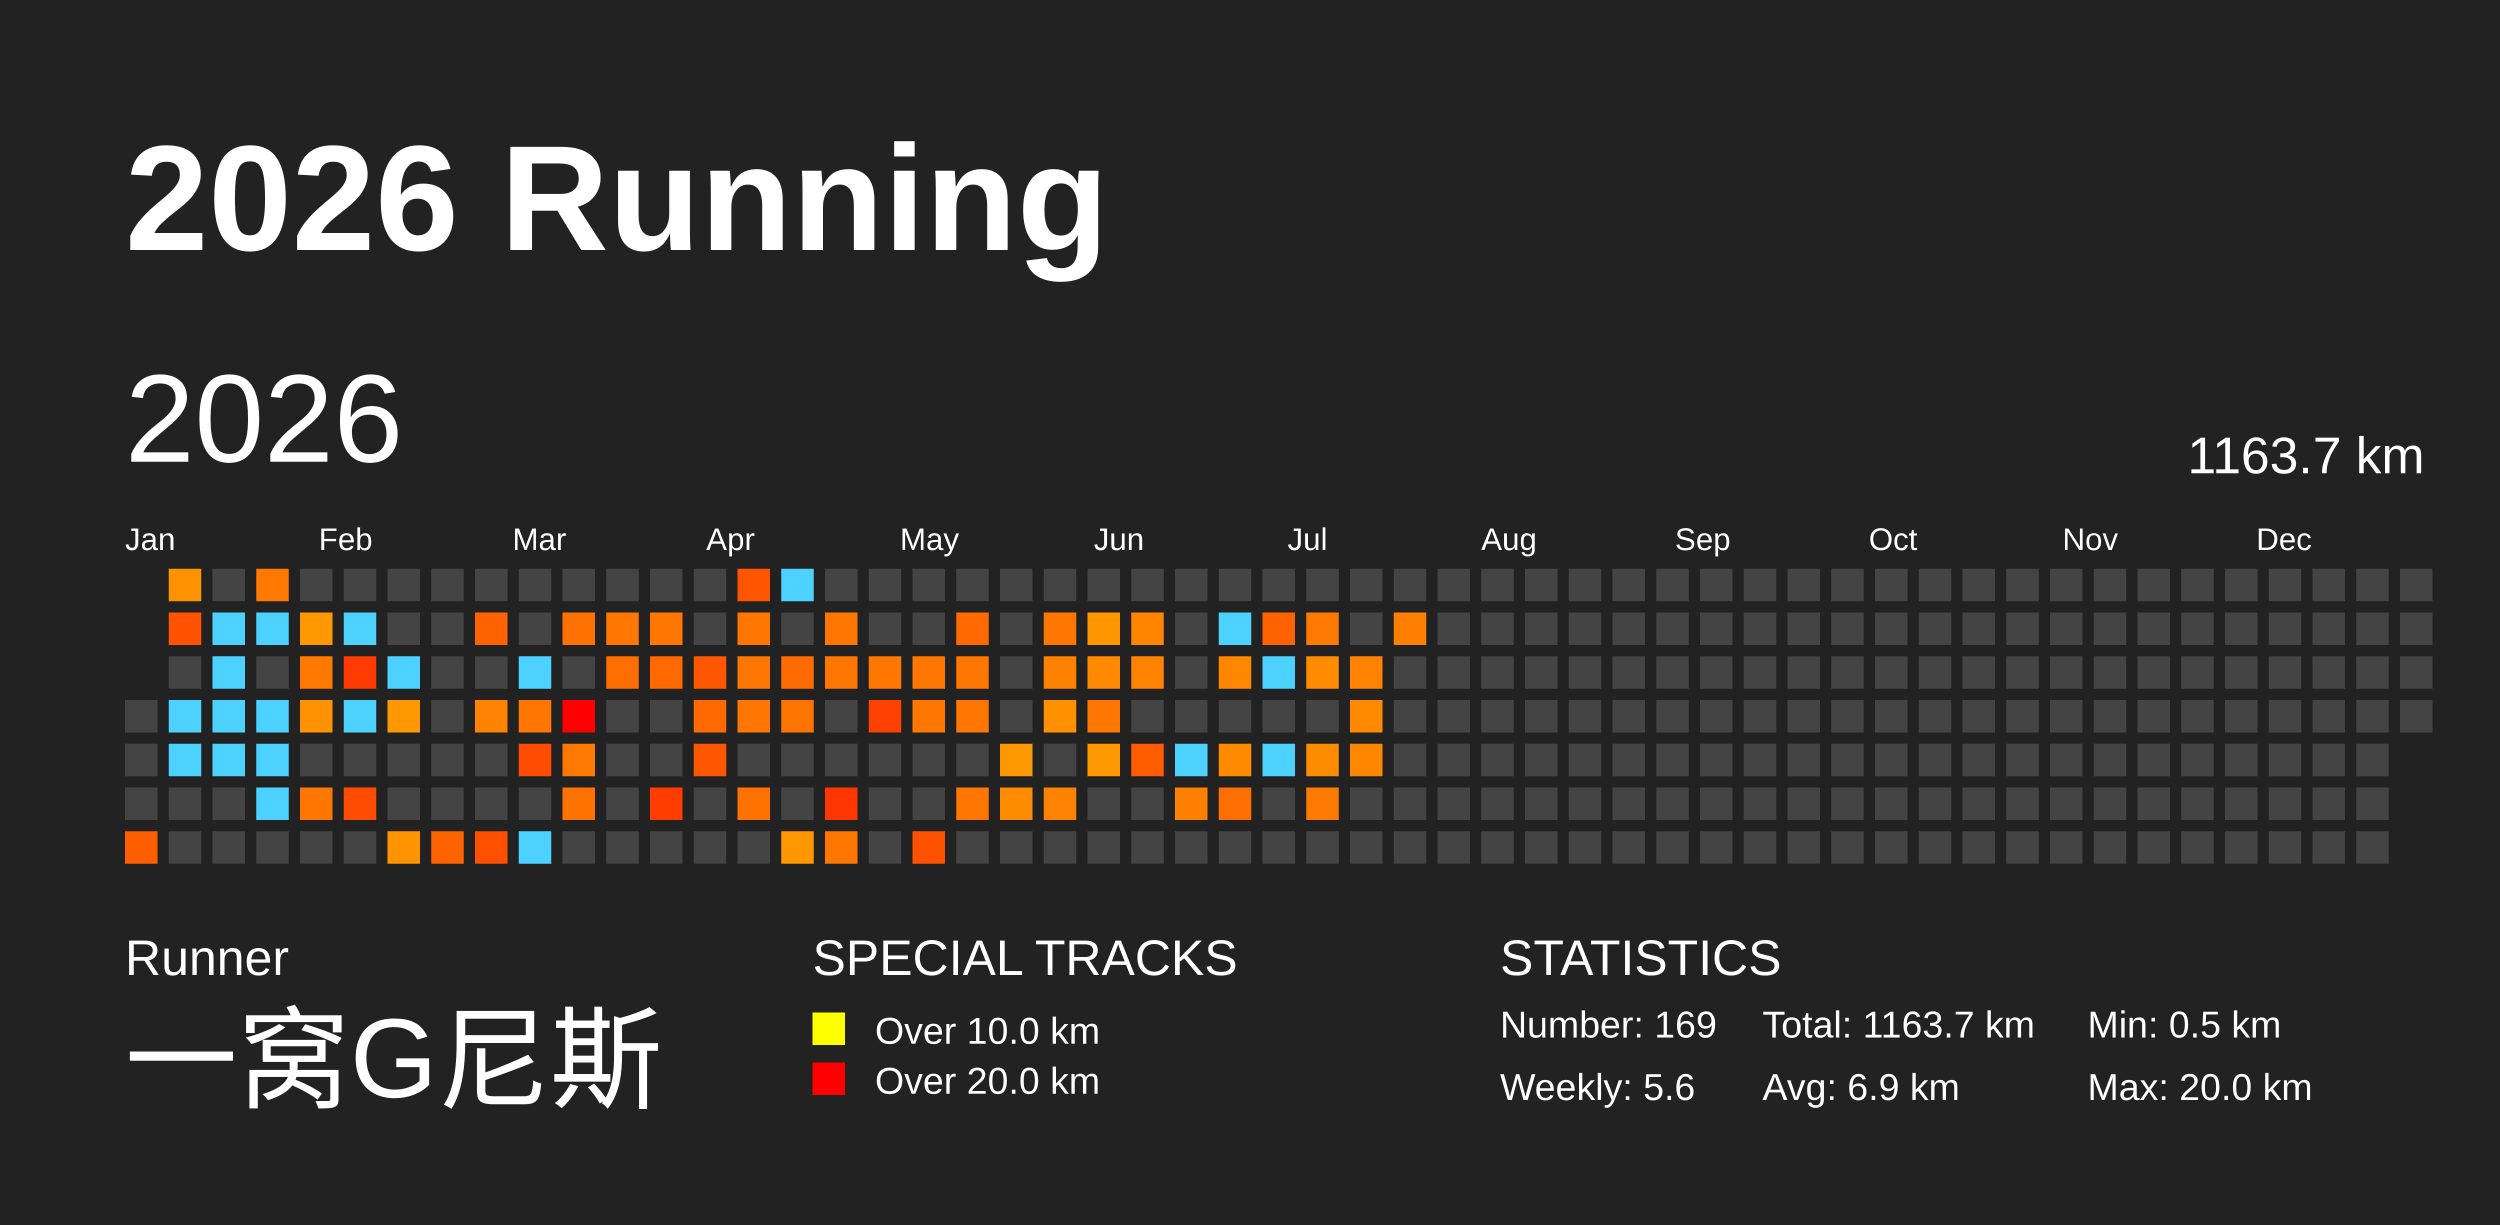
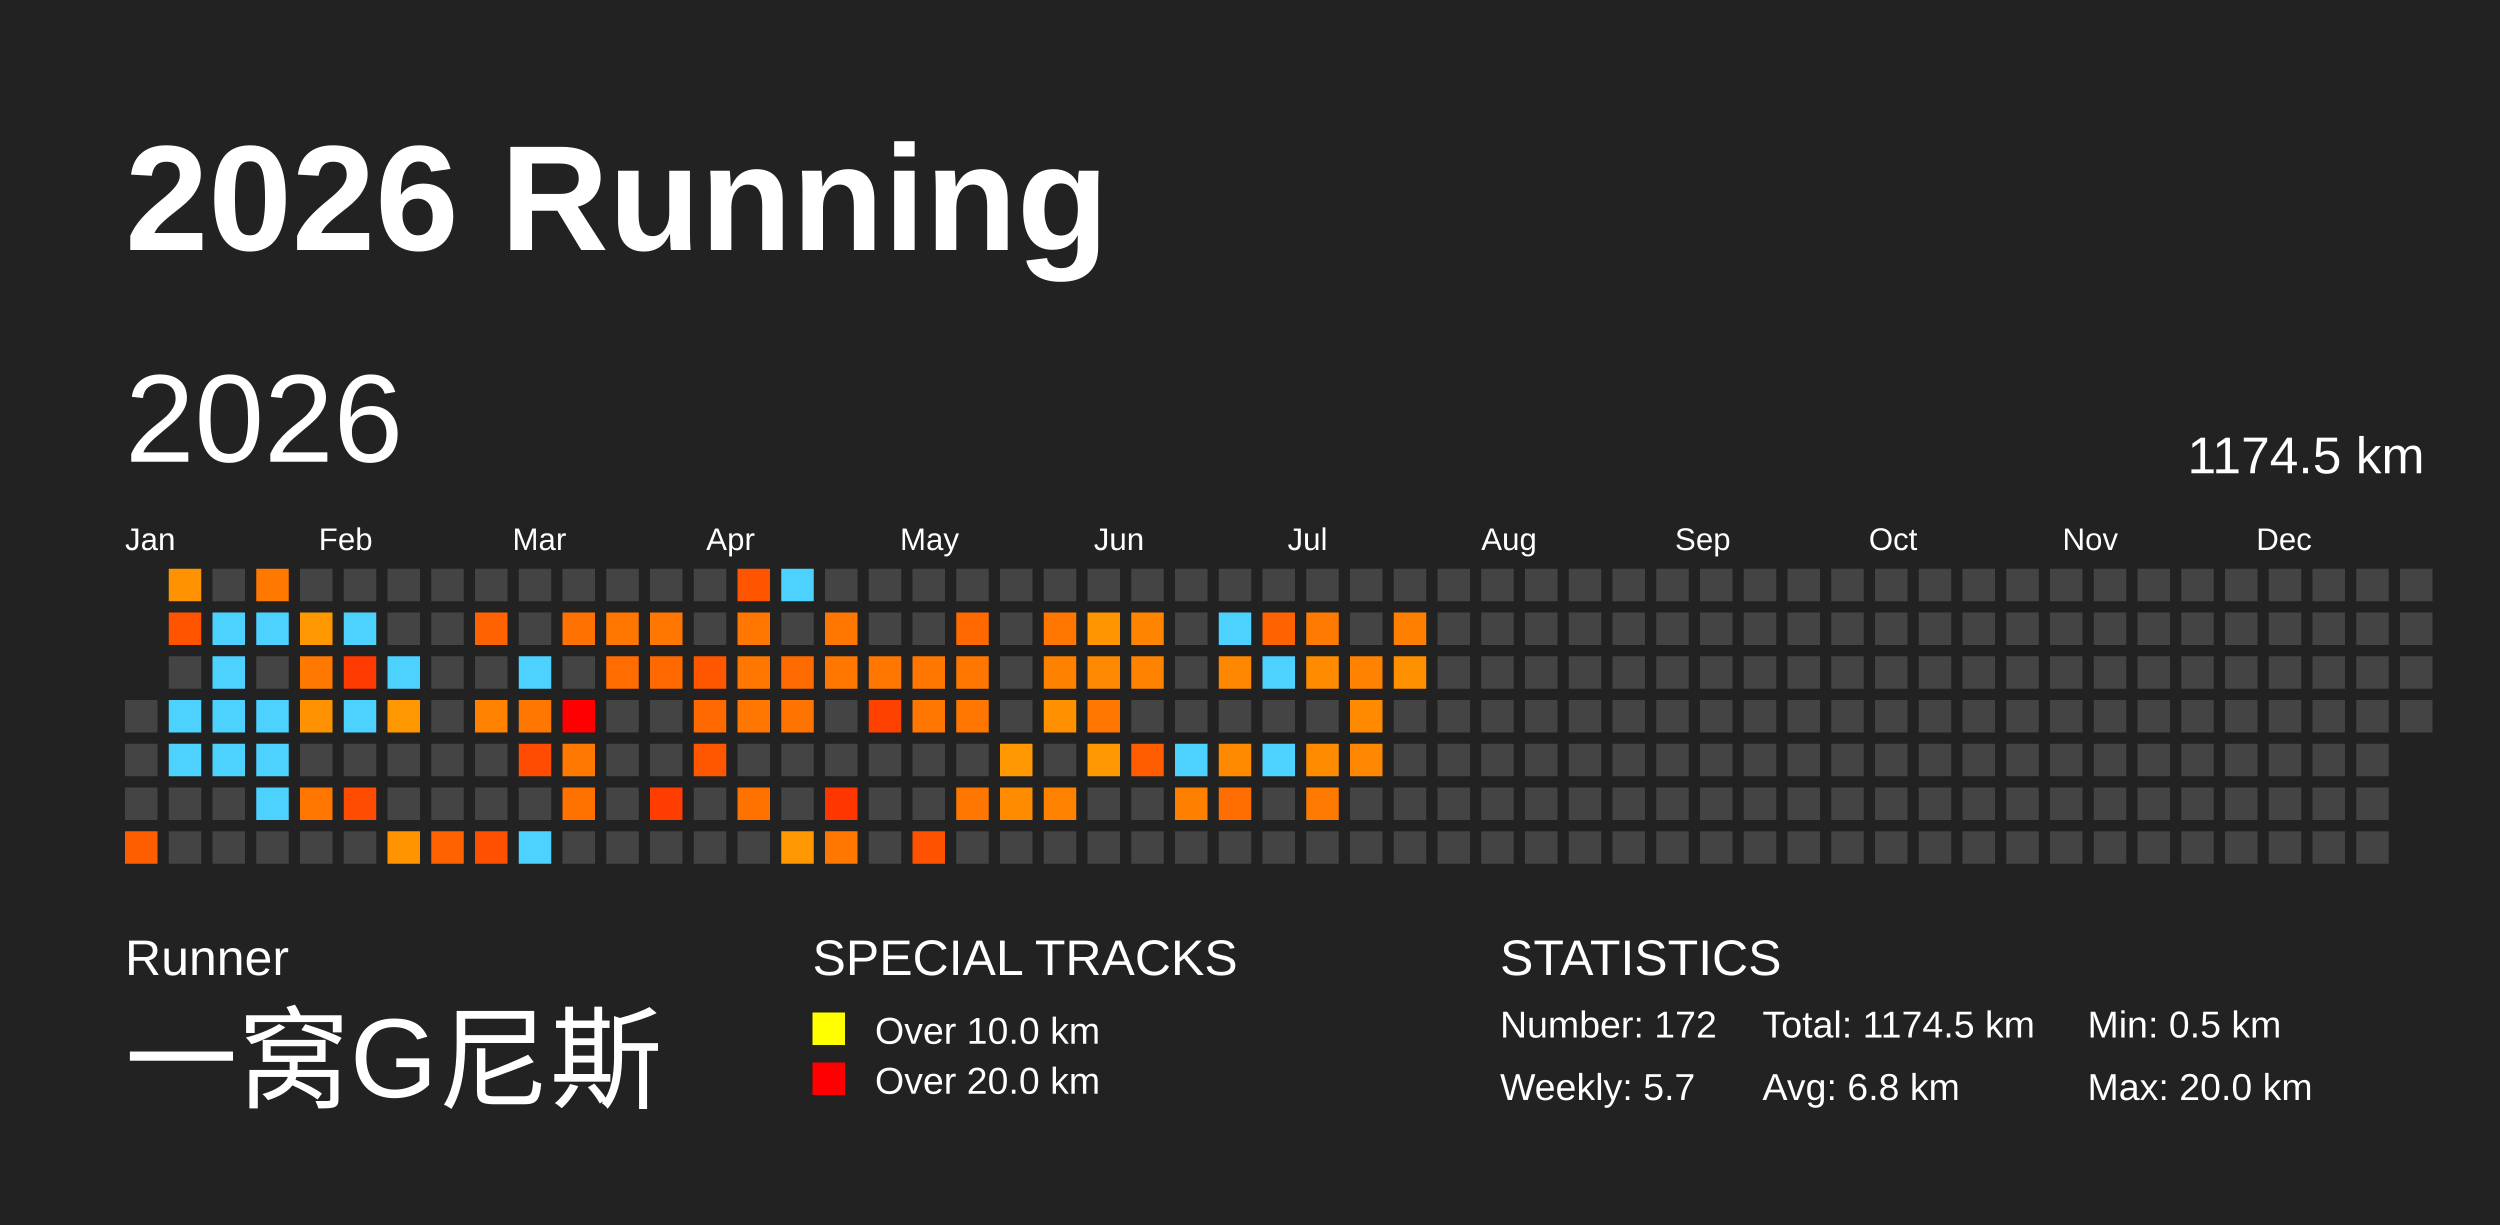
<svg xmlns="http://www.w3.org/2000/svg" baseProfile="full" height="98mm" version="1.1" viewBox="0,0,200,98" width="200mm">
  <defs />
  <rect fill="#222222" height="98" width="200" x="0" y="0" />
  <text fill="#FFFFFF" style="font-size:12px; font-family:Arial; font-weight:bold;" x="10" y="20">2026 Running</text>
  <text fill="#FFFFFF" style="font-size:4px; font-family:Arial" x="10" y="78">Runner</text>
  <text fill="#FFFFFF" style="font-size:9px; font-family:Arial" x="10" y="88">一窝G尼斯</text>
  <text fill="#FFFFFF" style="font-size:4px; font-family:Arial" x="65" y="78">SPECIAL TRACKS</text>
  <rect fill="yellow" height="2.6" width="2.6" x="65" y="81" />
  <text fill="#FFFFFF" style="font-size:3px; font-family:Arial" x="70" y="83.5">Over 10.0 km</text>
  <rect fill="red" height="2.6" width="2.6" x="65" y="85" />
  <text fill="#FFFFFF" style="font-size:3px; font-family:Arial" x="70" y="87.5">Over 20.0 km</text>
  <text fill="#FFFFFF" style="font-size:4px; font-family:Arial" x="120" y="78">STATISTICS</text>
-   <text fill="#FFFFFF" style="font-size:3px; font-family:Arial" x="120" y="83">Number: 169</text>
-   <text fill="#FFFFFF" style="font-size:3px; font-family:Arial" x="120" y="88">Weekly: 5.6</text>
-   <text fill="#FFFFFF" style="font-size:3px; font-family:Arial" x="141" y="83">Total: 1163.7 km</text>
-   <text fill="#FFFFFF" style="font-size:3px; font-family:Arial" x="141" y="88">Avg: 6.9 km</text>
+   <text fill="#FFFFFF" style="font-size:3px; font-family:Arial" x="120" y="83">Number: 172</text>
+   <text fill="#FFFFFF" style="font-size:3px; font-family:Arial" x="120" y="88">Weekly: 5.7</text>
+   <text fill="#FFFFFF" style="font-size:3px; font-family:Arial" x="141" y="83">Total: 1174.5 km</text>
+   <text fill="#FFFFFF" style="font-size:3px; font-family:Arial" x="141" y="88">Avg: 6.8 km</text>
  <text fill="#FFFFFF" style="font-size:3px; font-family:Arial" x="167" y="83">Min: 0.5 km</text>
  <text fill="#FFFFFF" style="font-size:3px; font-family:Arial" x="167" y="88">Max: 20.0 km</text>
  <text dominant-baseline="hanging" fill="#FFFFFF" style="font-size:10.0px; font-family:Arial;" x="10" y="30">2026</text>
-   <text dominant-baseline="hanging" fill="#FFFFFF" style="font-size:4.125px; font-family:Arial;" x="175" y="35">1163.7 km</text>
+   <text dominant-baseline="hanging" fill="#FFFFFF" style="font-size:4.125px; font-family:Arial;" x="175" y="35">1174.5 km</text>
  <text fill="#FFFFFF" style="font-size:2.5px; font-family:Arial" x="10.0" y="44">Jan</text>
  <text fill="#FFFFFF" style="font-size:2.5px; font-family:Arial" x="25.5" y="44">Feb</text>
  <text fill="#FFFFFF" style="font-size:2.5px; font-family:Arial" x="41.0" y="44">Mar</text>
  <text fill="#FFFFFF" style="font-size:2.5px; font-family:Arial" x="56.5" y="44">Apr</text>
  <text fill="#FFFFFF" style="font-size:2.5px; font-family:Arial" x="72.0" y="44">May</text>
  <text fill="#FFFFFF" style="font-size:2.5px; font-family:Arial" x="87.5" y="44">Jun</text>
  <text fill="#FFFFFF" style="font-size:2.5px; font-family:Arial" x="103.0" y="44">Jul</text>
  <text fill="#FFFFFF" style="font-size:2.5px; font-family:Arial" x="118.5" y="44">Aug</text>
  <text fill="#FFFFFF" style="font-size:2.5px; font-family:Arial" x="134.0" y="44">Sep</text>
  <text fill="#FFFFFF" style="font-size:2.5px; font-family:Arial" x="149.5" y="44">Oct</text>
  <text fill="#FFFFFF" style="font-size:2.5px; font-family:Arial" x="165.0" y="44">Nov</text>
  <text fill="#FFFFFF" style="font-size:2.5px; font-family:Arial" x="180.5" y="44">Dec</text>
  <rect fill="#444444" height="2.6" width="2.6" x="10.0" y="56.0" />
  <rect fill="#444444" height="2.6" width="2.6" x="10.0" y="59.5" />
  <rect fill="#444444" height="2.6" width="2.6" x="10.0" y="63.0" />
  <rect fill="#ff5e00" height="2.6" width="2.6" x="10.0" y="66.5" />
  <rect fill="#ff9200" height="2.6" width="2.6" x="13.5" y="45.5" />
  <rect fill="#ff5300" height="2.6" width="2.6" x="13.5" y="49.0" />
  <rect fill="#444444" height="2.6" width="2.6" x="13.5" y="52.5" />
  <rect fill="#4dd2ff" height="2.6" width="2.6" x="13.5" y="56.0" />
  <rect fill="#4dd2ff" height="2.6" width="2.6" x="13.5" y="59.5" />
  <rect fill="#444444" height="2.6" width="2.6" x="13.5" y="63.0" />
  <rect fill="#444444" height="2.6" width="2.6" x="13.5" y="66.5" />
  <rect fill="#444444" height="2.6" width="2.6" x="17.0" y="45.5" />
  <rect fill="#4dd2ff" height="2.6" width="2.6" x="17.0" y="49.0" />
  <rect fill="#4dd2ff" height="2.6" width="2.6" x="17.0" y="52.5" />
  <rect fill="#4dd2ff" height="2.6" width="2.6" x="17.0" y="56.0" />
  <rect fill="#4dd2ff" height="2.6" width="2.6" x="17.0" y="59.5" />
  <rect fill="#444444" height="2.6" width="2.6" x="17.0" y="63.0" />
  <rect fill="#444444" height="2.6" width="2.6" x="17.0" y="66.5" />
  <rect fill="#ff7800" height="2.6" width="2.6" x="20.5" y="45.5" />
  <rect fill="#4dd2ff" height="2.6" width="2.6" x="20.5" y="49.0" />
  <rect fill="#444444" height="2.6" width="2.6" x="20.5" y="52.5" />
  <rect fill="#4dd2ff" height="2.6" width="2.6" x="20.5" y="56.0" />
  <rect fill="#4dd2ff" height="2.6" width="2.6" x="20.5" y="59.5" />
  <rect fill="#4dd2ff" height="2.6" width="2.6" x="20.5" y="63.0" />
  <rect fill="#444444" height="2.6" width="2.6" x="20.5" y="66.5" />
  <rect fill="#444444" height="2.6" width="2.6" x="24.0" y="45.5" />
  <rect fill="#ff9700" height="2.6" width="2.6" x="24.0" y="49.0" />
  <rect fill="#ff7900" height="2.6" width="2.6" x="24.0" y="52.5" />
  <rect fill="#ff9200" height="2.6" width="2.6" x="24.0" y="56.0" />
  <rect fill="#444444" height="2.6" width="2.6" x="24.0" y="59.5" />
  <rect fill="#ff7700" height="2.6" width="2.6" x="24.0" y="63.0" />
  <rect fill="#444444" height="2.6" width="2.6" x="24.0" y="66.5" />
  <rect fill="#444444" height="2.6" width="2.6" x="27.5" y="45.5" />
  <rect fill="#4dd2ff" height="2.6" width="2.6" x="27.5" y="49.0" />
  <rect fill="#ff3a00" height="2.6" width="2.6" x="27.5" y="52.5" />
  <rect fill="#4dd2ff" height="2.6" width="2.6" x="27.5" y="56.0" />
  <rect fill="#444444" height="2.6" width="2.6" x="27.5" y="59.5" />
  <rect fill="#ff4c00" height="2.6" width="2.6" x="27.5" y="63.0" />
  <rect fill="#444444" height="2.6" width="2.6" x="27.5" y="66.5" />
  <rect fill="#444444" height="2.6" width="2.6" x="31.0" y="45.5" />
  <rect fill="#444444" height="2.6" width="2.6" x="31.0" y="49.0" />
  <rect fill="#4dd2ff" height="2.6" width="2.6" x="31.0" y="52.5" />
  <rect fill="#ff9800" height="2.6" width="2.6" x="31.0" y="56.0" />
  <rect fill="#444444" height="2.6" width="2.6" x="31.0" y="59.5" />
  <rect fill="#444444" height="2.6" width="2.6" x="31.0" y="63.0" />
  <rect fill="#ff9400" height="2.6" width="2.6" x="31.0" y="66.5" />
  <rect fill="#444444" height="2.6" width="2.6" x="34.5" y="45.5" />
  <rect fill="#444444" height="2.6" width="2.6" x="34.5" y="49.0" />
  <rect fill="#444444" height="2.6" width="2.6" x="34.5" y="52.5" />
  <rect fill="#444444" height="2.6" width="2.6" x="34.5" y="56.0" />
  <rect fill="#444444" height="2.6" width="2.6" x="34.5" y="59.5" />
  <rect fill="#444444" height="2.6" width="2.6" x="34.5" y="63.0" />
  <rect fill="#ff6200" height="2.6" width="2.6" x="34.5" y="66.5" />
  <rect fill="#444444" height="2.6" width="2.6" x="38.0" y="45.5" />
  <rect fill="#ff6200" height="2.6" width="2.6" x="38.0" y="49.0" />
  <rect fill="#444444" height="2.6" width="2.6" x="38.0" y="52.5" />
  <rect fill="#ff8200" height="2.6" width="2.6" x="38.0" y="56.0" />
  <rect fill="#444444" height="2.6" width="2.6" x="38.0" y="59.5" />
  <rect fill="#444444" height="2.6" width="2.6" x="38.0" y="63.0" />
  <rect fill="#ff4f00" height="2.6" width="2.6" x="38.0" y="66.5" />
  <rect fill="#444444" height="2.6" width="2.6" x="41.5" y="45.5" />
  <rect fill="#444444" height="2.6" width="2.6" x="41.5" y="49.0" />
  <rect fill="#4dd2ff" height="2.6" width="2.6" x="41.5" y="52.5" />
  <rect fill="#ff7700" height="2.6" width="2.6" x="41.5" y="56.0" />
  <rect fill="#ff4c00" height="2.6" width="2.6" x="41.5" y="59.5" />
  <rect fill="#444444" height="2.6" width="2.6" x="41.5" y="63.0" />
  <rect fill="#4dd2ff" height="2.6" width="2.6" x="41.5" y="66.5" />
  <rect fill="#444444" height="2.6" width="2.6" x="45.0" y="45.5" />
  <rect fill="#ff7100" height="2.6" width="2.6" x="45.0" y="49.0" />
  <rect fill="#444444" height="2.6" width="2.6" x="45.0" y="52.5" />
  <rect fill="red" height="2.6" width="2.6" x="45.0" y="56.0" />
  <rect fill="#ff7800" height="2.6" width="2.6" x="45.0" y="59.5" />
  <rect fill="#ff7200" height="2.6" width="2.6" x="45.0" y="63.0" />
  <rect fill="#444444" height="2.6" width="2.6" x="45.0" y="66.5" />
  <rect fill="#444444" height="2.6" width="2.6" x="48.5" y="45.5" />
  <rect fill="#ff7700" height="2.6" width="2.6" x="48.5" y="49.0" />
  <rect fill="#ff6c00" height="2.6" width="2.6" x="48.5" y="52.5" />
  <rect fill="#444444" height="2.6" width="2.6" x="48.5" y="56.0" />
  <rect fill="#444444" height="2.6" width="2.6" x="48.5" y="59.5" />
  <rect fill="#444444" height="2.6" width="2.6" x="48.5" y="63.0" />
  <rect fill="#444444" height="2.6" width="2.6" x="48.5" y="66.5" />
  <rect fill="#444444" height="2.6" width="2.6" x="52.0" y="45.5" />
  <rect fill="#ff7700" height="2.6" width="2.6" x="52.0" y="49.0" />
  <rect fill="#ff6900" height="2.6" width="2.6" x="52.0" y="52.5" />
  <rect fill="#444444" height="2.6" width="2.6" x="52.0" y="56.0" />
  <rect fill="#444444" height="2.6" width="2.6" x="52.0" y="59.5" />
  <rect fill="#ff3d00" height="2.6" width="2.6" x="52.0" y="63.0" />
  <rect fill="#444444" height="2.6" width="2.6" x="52.0" y="66.5" />
  <rect fill="#444444" height="2.6" width="2.6" x="55.5" y="45.5" />
  <rect fill="#444444" height="2.6" width="2.6" x="55.5" y="49.0" />
  <rect fill="#ff5700" height="2.6" width="2.6" x="55.5" y="52.5" />
  <rect fill="#ff6900" height="2.6" width="2.6" x="55.5" y="56.0" />
  <rect fill="#ff5600" height="2.6" width="2.6" x="55.5" y="59.5" />
  <rect fill="#444444" height="2.6" width="2.6" x="55.5" y="63.0" />
  <rect fill="#444444" height="2.6" width="2.6" x="55.5" y="66.5" />
  <rect fill="#ff5500" height="2.6" width="2.6" x="59.0" y="45.5" />
  <rect fill="#ff7700" height="2.6" width="2.6" x="59.0" y="49.0" />
  <rect fill="#ff7700" height="2.6" width="2.6" x="59.0" y="52.5" />
  <rect fill="#ff7700" height="2.6" width="2.6" x="59.0" y="56.0" />
  <rect fill="#444444" height="2.6" width="2.6" x="59.0" y="59.5" />
  <rect fill="#ff7200" height="2.6" width="2.6" x="59.0" y="63.0" />
  <rect fill="#444444" height="2.6" width="2.6" x="59.0" y="66.5" />
  <rect fill="#4dd2ff" height="2.6" width="2.6" x="62.5" y="45.5" />
  <rect fill="#444444" height="2.6" width="2.6" x="62.5" y="49.0" />
  <rect fill="#ff6b00" height="2.6" width="2.6" x="62.5" y="52.5" />
  <rect fill="#ff7400" height="2.6" width="2.6" x="62.5" y="56.0" />
  <rect fill="#444444" height="2.6" width="2.6" x="62.5" y="59.5" />
  <rect fill="#444444" height="2.6" width="2.6" x="62.5" y="63.0" />
  <rect fill="#ff9800" height="2.6" width="2.6" x="62.5" y="66.5" />
  <rect fill="#444444" height="2.6" width="2.6" x="66.0" y="45.5" />
  <rect fill="#ff7700" height="2.6" width="2.6" x="66.0" y="49.0" />
  <rect fill="#ff7700" height="2.6" width="2.6" x="66.0" y="52.5" />
  <rect fill="#444444" height="2.6" width="2.6" x="66.0" y="56.0" />
  <rect fill="#444444" height="2.6" width="2.6" x="66.0" y="59.5" />
  <rect fill="#ff3600" height="2.6" width="2.6" x="66.0" y="63.0" />
  <rect fill="#ff7600" height="2.6" width="2.6" x="66.0" y="66.5" />
  <rect fill="#444444" height="2.6" width="2.6" x="69.5" y="45.5" />
  <rect fill="#444444" height="2.6" width="2.6" x="69.5" y="49.0" />
  <rect fill="#ff7700" height="2.6" width="2.6" x="69.5" y="52.5" />
  <rect fill="#ff4100" height="2.6" width="2.6" x="69.5" y="56.0" />
  <rect fill="#444444" height="2.6" width="2.6" x="69.5" y="59.5" />
  <rect fill="#444444" height="2.6" width="2.6" x="69.5" y="63.0" />
  <rect fill="#444444" height="2.6" width="2.6" x="69.5" y="66.5" />
  <rect fill="#444444" height="2.6" width="2.6" x="73.0" y="45.5" />
  <rect fill="#444444" height="2.6" width="2.6" x="73.0" y="49.0" />
  <rect fill="#ff7700" height="2.6" width="2.6" x="73.0" y="52.5" />
  <rect fill="#ff7700" height="2.6" width="2.6" x="73.0" y="56.0" />
  <rect fill="#444444" height="2.6" width="2.6" x="73.0" y="59.5" />
  <rect fill="#444444" height="2.6" width="2.6" x="73.0" y="63.0" />
  <rect fill="#ff5200" height="2.6" width="2.6" x="73.0" y="66.5" />
  <rect fill="#444444" height="2.6" width="2.6" x="76.5" y="45.5" />
  <rect fill="#ff6900" height="2.6" width="2.6" x="76.5" y="49.0" />
  <rect fill="#ff7700" height="2.6" width="2.6" x="76.5" y="52.5" />
  <rect fill="#ff7700" height="2.6" width="2.6" x="76.5" y="56.0" />
  <rect fill="#444444" height="2.6" width="2.6" x="76.5" y="59.5" />
  <rect fill="#ff7700" height="2.6" width="2.6" x="76.5" y="63.0" />
  <rect fill="#444444" height="2.6" width="2.6" x="76.5" y="66.5" />
  <rect fill="#444444" height="2.6" width="2.6" x="80.0" y="45.5" />
  <rect fill="#444444" height="2.6" width="2.6" x="80.0" y="49.0" />
  <rect fill="#444444" height="2.6" width="2.6" x="80.0" y="52.5" />
  <rect fill="#444444" height="2.6" width="2.6" x="80.0" y="56.0" />
  <rect fill="#ff9700" height="2.6" width="2.6" x="80.0" y="59.5" />
  <rect fill="#ff8b00" height="2.6" width="2.6" x="80.0" y="63.0" />
  <rect fill="#444444" height="2.6" width="2.6" x="80.0" y="66.5" />
  <rect fill="#444444" height="2.6" width="2.6" x="83.5" y="45.5" />
  <rect fill="#ff7600" height="2.6" width="2.6" x="83.5" y="49.0" />
  <rect fill="#ff8100" height="2.6" width="2.6" x="83.5" y="52.5" />
  <rect fill="#ff9000" height="2.6" width="2.6" x="83.5" y="56.0" />
  <rect fill="#444444" height="2.6" width="2.6" x="83.5" y="59.5" />
  <rect fill="#ff8200" height="2.6" width="2.6" x="83.5" y="63.0" />
  <rect fill="#444444" height="2.6" width="2.6" x="83.5" y="66.5" />
  <rect fill="#444444" height="2.6" width="2.6" x="87.0" y="45.5" />
  <rect fill="#ff9600" height="2.6" width="2.6" x="87.0" y="49.0" />
  <rect fill="#ff8900" height="2.6" width="2.6" x="87.0" y="52.5" />
  <rect fill="#ff7700" height="2.6" width="2.6" x="87.0" y="56.0" />
  <rect fill="#ff9800" height="2.6" width="2.6" x="87.0" y="59.5" />
  <rect fill="#444444" height="2.6" width="2.6" x="87.0" y="63.0" />
  <rect fill="#444444" height="2.6" width="2.6" x="87.0" y="66.5" />
  <rect fill="#444444" height="2.6" width="2.6" x="90.5" y="45.5" />
  <rect fill="#ff8400" height="2.6" width="2.6" x="90.5" y="49.0" />
  <rect fill="#ff8200" height="2.6" width="2.6" x="90.5" y="52.5" />
  <rect fill="#444444" height="2.6" width="2.6" x="90.5" y="56.0" />
  <rect fill="#ff5c00" height="2.6" width="2.6" x="90.5" y="59.5" />
  <rect fill="#444444" height="2.6" width="2.6" x="90.5" y="63.0" />
  <rect fill="#444444" height="2.6" width="2.6" x="90.5" y="66.5" />
  <rect fill="#444444" height="2.6" width="2.6" x="94.0" y="45.5" />
  <rect fill="#444444" height="2.6" width="2.6" x="94.0" y="49.0" />
  <rect fill="#444444" height="2.6" width="2.6" x="94.0" y="52.5" />
  <rect fill="#444444" height="2.6" width="2.6" x="94.0" y="56.0" />
  <rect fill="#4dd2ff" height="2.6" width="2.6" x="94.0" y="59.5" />
  <rect fill="#ff8000" height="2.6" width="2.6" x="94.0" y="63.0" />
  <rect fill="#444444" height="2.6" width="2.6" x="94.0" y="66.5" />
  <rect fill="#444444" height="2.6" width="2.6" x="97.5" y="45.5" />
  <rect fill="#4dd2ff" height="2.6" width="2.6" x="97.5" y="49.0" />
  <rect fill="#ff8700" height="2.6" width="2.6" x="97.5" y="52.5" />
  <rect fill="#444444" height="2.6" width="2.6" x="97.5" y="56.0" />
  <rect fill="#ff8a00" height="2.6" width="2.6" x="97.5" y="59.5" />
  <rect fill="#ff6e00" height="2.6" width="2.6" x="97.5" y="63.0" />
  <rect fill="#444444" height="2.6" width="2.6" x="97.5" y="66.5" />
  <rect fill="#444444" height="2.6" width="2.6" x="101.0" y="45.5" />
  <rect fill="#ff6200" height="2.6" width="2.6" x="101.0" y="49.0" />
  <rect fill="#4dd2ff" height="2.6" width="2.6" x="101.0" y="52.5" />
  <rect fill="#444444" height="2.6" width="2.6" x="101.0" y="56.0" />
  <rect fill="#4dd2ff" height="2.6" width="2.6" x="101.0" y="59.5" />
  <rect fill="#444444" height="2.6" width="2.6" x="101.0" y="63.0" />
  <rect fill="#444444" height="2.6" width="2.6" x="101.0" y="66.5" />
  <rect fill="#444444" height="2.6" width="2.6" x="104.5" y="45.5" />
  <rect fill="#ff7a00" height="2.6" width="2.6" x="104.5" y="49.0" />
  <rect fill="#ff8b00" height="2.6" width="2.6" x="104.5" y="52.5" />
  <rect fill="#444444" height="2.6" width="2.6" x="104.5" y="56.0" />
  <rect fill="#ff8b00" height="2.6" width="2.6" x="104.5" y="59.5" />
  <rect fill="#ff7a00" height="2.6" width="2.6" x="104.5" y="63.0" />
  <rect fill="#444444" height="2.6" width="2.6" x="104.5" y="66.5" />
  <rect fill="#444444" height="2.6" width="2.6" x="108.0" y="45.5" />
  <rect fill="#444444" height="2.6" width="2.6" x="108.0" y="49.0" />
  <rect fill="#ff8200" height="2.6" width="2.6" x="108.0" y="52.5" />
  <rect fill="#ff8a00" height="2.6" width="2.6" x="108.0" y="56.0" />
  <rect fill="#ff8700" height="2.6" width="2.6" x="108.0" y="59.5" />
  <rect fill="#444444" height="2.6" width="2.6" x="108.0" y="63.0" />
  <rect fill="#444444" height="2.6" width="2.6" x="108.0" y="66.5" />
  <rect fill="#444444" height="2.6" width="2.6" x="111.5" y="45.5" />
  <rect fill="#ff8000" height="2.6" width="2.6" x="111.5" y="49.0" />
-   <rect fill="#444444" height="2.6" width="2.6" x="111.5" y="52.5" />
+   <rect fill="#ff9000" height="2.6" width="2.6" x="111.5" y="52.5" />
  <rect fill="#444444" height="2.6" width="2.6" x="111.5" y="56.0" />
  <rect fill="#444444" height="2.6" width="2.6" x="111.5" y="59.5" />
  <rect fill="#444444" height="2.6" width="2.6" x="111.5" y="63.0" />
  <rect fill="#444444" height="2.6" width="2.6" x="111.5" y="66.5" />
  <rect fill="#444444" height="2.6" width="2.6" x="115.0" y="45.5" />
  <rect fill="#444444" height="2.6" width="2.6" x="115.0" y="49.0" />
  <rect fill="#444444" height="2.6" width="2.6" x="115.0" y="52.5" />
  <rect fill="#444444" height="2.6" width="2.6" x="115.0" y="56.0" />
  <rect fill="#444444" height="2.6" width="2.6" x="115.0" y="59.5" />
  <rect fill="#444444" height="2.6" width="2.6" x="115.0" y="63.0" />
  <rect fill="#444444" height="2.6" width="2.6" x="115.0" y="66.5" />
  <rect fill="#444444" height="2.6" width="2.6" x="118.5" y="45.5" />
  <rect fill="#444444" height="2.6" width="2.6" x="118.5" y="49.0" />
  <rect fill="#444444" height="2.6" width="2.6" x="118.5" y="52.5" />
  <rect fill="#444444" height="2.6" width="2.6" x="118.5" y="56.0" />
  <rect fill="#444444" height="2.6" width="2.6" x="118.5" y="59.5" />
  <rect fill="#444444" height="2.6" width="2.6" x="118.5" y="63.0" />
  <rect fill="#444444" height="2.6" width="2.6" x="118.5" y="66.5" />
  <rect fill="#444444" height="2.6" width="2.6" x="122.0" y="45.5" />
  <rect fill="#444444" height="2.6" width="2.6" x="122.0" y="49.0" />
  <rect fill="#444444" height="2.6" width="2.6" x="122.0" y="52.5" />
  <rect fill="#444444" height="2.6" width="2.6" x="122.0" y="56.0" />
  <rect fill="#444444" height="2.6" width="2.6" x="122.0" y="59.5" />
  <rect fill="#444444" height="2.6" width="2.6" x="122.0" y="63.0" />
  <rect fill="#444444" height="2.6" width="2.6" x="122.0" y="66.5" />
  <rect fill="#444444" height="2.6" width="2.6" x="125.5" y="45.5" />
  <rect fill="#444444" height="2.6" width="2.6" x="125.5" y="49.0" />
  <rect fill="#444444" height="2.6" width="2.6" x="125.5" y="52.5" />
  <rect fill="#444444" height="2.6" width="2.6" x="125.5" y="56.0" />
  <rect fill="#444444" height="2.6" width="2.6" x="125.5" y="59.5" />
  <rect fill="#444444" height="2.6" width="2.6" x="125.5" y="63.0" />
  <rect fill="#444444" height="2.6" width="2.6" x="125.5" y="66.5" />
  <rect fill="#444444" height="2.6" width="2.6" x="129.0" y="45.5" />
  <rect fill="#444444" height="2.6" width="2.6" x="129.0" y="49.0" />
  <rect fill="#444444" height="2.6" width="2.6" x="129.0" y="52.5" />
  <rect fill="#444444" height="2.6" width="2.6" x="129.0" y="56.0" />
  <rect fill="#444444" height="2.6" width="2.6" x="129.0" y="59.5" />
  <rect fill="#444444" height="2.6" width="2.6" x="129.0" y="63.0" />
  <rect fill="#444444" height="2.6" width="2.6" x="129.0" y="66.5" />
  <rect fill="#444444" height="2.6" width="2.6" x="132.5" y="45.5" />
  <rect fill="#444444" height="2.6" width="2.6" x="132.5" y="49.0" />
  <rect fill="#444444" height="2.6" width="2.6" x="132.5" y="52.5" />
  <rect fill="#444444" height="2.6" width="2.6" x="132.5" y="56.0" />
  <rect fill="#444444" height="2.6" width="2.6" x="132.5" y="59.5" />
  <rect fill="#444444" height="2.6" width="2.6" x="132.5" y="63.0" />
  <rect fill="#444444" height="2.6" width="2.6" x="132.5" y="66.5" />
  <rect fill="#444444" height="2.6" width="2.6" x="136.0" y="45.5" />
  <rect fill="#444444" height="2.6" width="2.6" x="136.0" y="49.0" />
  <rect fill="#444444" height="2.6" width="2.6" x="136.0" y="52.5" />
  <rect fill="#444444" height="2.6" width="2.6" x="136.0" y="56.0" />
  <rect fill="#444444" height="2.6" width="2.6" x="136.0" y="59.5" />
  <rect fill="#444444" height="2.6" width="2.6" x="136.0" y="63.0" />
  <rect fill="#444444" height="2.6" width="2.6" x="136.0" y="66.5" />
  <rect fill="#444444" height="2.6" width="2.6" x="139.5" y="45.5" />
  <rect fill="#444444" height="2.6" width="2.6" x="139.5" y="49.0" />
  <rect fill="#444444" height="2.6" width="2.6" x="139.5" y="52.5" />
  <rect fill="#444444" height="2.6" width="2.6" x="139.5" y="56.0" />
  <rect fill="#444444" height="2.6" width="2.6" x="139.5" y="59.5" />
  <rect fill="#444444" height="2.6" width="2.6" x="139.5" y="63.0" />
  <rect fill="#444444" height="2.6" width="2.6" x="139.5" y="66.5" />
  <rect fill="#444444" height="2.6" width="2.6" x="143.0" y="45.5" />
  <rect fill="#444444" height="2.6" width="2.6" x="143.0" y="49.0" />
  <rect fill="#444444" height="2.6" width="2.6" x="143.0" y="52.5" />
  <rect fill="#444444" height="2.6" width="2.6" x="143.0" y="56.0" />
  <rect fill="#444444" height="2.6" width="2.6" x="143.0" y="59.5" />
  <rect fill="#444444" height="2.6" width="2.6" x="143.0" y="63.0" />
  <rect fill="#444444" height="2.6" width="2.6" x="143.0" y="66.5" />
  <rect fill="#444444" height="2.6" width="2.6" x="146.5" y="45.5" />
  <rect fill="#444444" height="2.6" width="2.6" x="146.5" y="49.0" />
  <rect fill="#444444" height="2.6" width="2.6" x="146.5" y="52.5" />
  <rect fill="#444444" height="2.6" width="2.6" x="146.5" y="56.0" />
  <rect fill="#444444" height="2.6" width="2.6" x="146.5" y="59.5" />
  <rect fill="#444444" height="2.6" width="2.6" x="146.5" y="63.0" />
  <rect fill="#444444" height="2.6" width="2.6" x="146.5" y="66.5" />
  <rect fill="#444444" height="2.6" width="2.6" x="150.0" y="45.5" />
  <rect fill="#444444" height="2.6" width="2.6" x="150.0" y="49.0" />
  <rect fill="#444444" height="2.6" width="2.6" x="150.0" y="52.5" />
  <rect fill="#444444" height="2.6" width="2.6" x="150.0" y="56.0" />
  <rect fill="#444444" height="2.6" width="2.6" x="150.0" y="59.5" />
  <rect fill="#444444" height="2.6" width="2.6" x="150.0" y="63.0" />
  <rect fill="#444444" height="2.6" width="2.6" x="150.0" y="66.5" />
  <rect fill="#444444" height="2.6" width="2.6" x="153.5" y="45.5" />
  <rect fill="#444444" height="2.6" width="2.6" x="153.5" y="49.0" />
  <rect fill="#444444" height="2.6" width="2.6" x="153.5" y="52.5" />
  <rect fill="#444444" height="2.6" width="2.6" x="153.5" y="56.0" />
  <rect fill="#444444" height="2.6" width="2.6" x="153.5" y="59.5" />
  <rect fill="#444444" height="2.6" width="2.6" x="153.5" y="63.0" />
  <rect fill="#444444" height="2.6" width="2.6" x="153.5" y="66.5" />
  <rect fill="#444444" height="2.6" width="2.6" x="157.0" y="45.5" />
  <rect fill="#444444" height="2.6" width="2.6" x="157.0" y="49.0" />
  <rect fill="#444444" height="2.6" width="2.6" x="157.0" y="52.5" />
  <rect fill="#444444" height="2.6" width="2.6" x="157.0" y="56.0" />
  <rect fill="#444444" height="2.6" width="2.6" x="157.0" y="59.5" />
  <rect fill="#444444" height="2.6" width="2.6" x="157.0" y="63.0" />
  <rect fill="#444444" height="2.6" width="2.6" x="157.0" y="66.5" />
  <rect fill="#444444" height="2.6" width="2.6" x="160.5" y="45.5" />
  <rect fill="#444444" height="2.6" width="2.6" x="160.5" y="49.0" />
  <rect fill="#444444" height="2.6" width="2.6" x="160.5" y="52.5" />
  <rect fill="#444444" height="2.6" width="2.6" x="160.5" y="56.0" />
  <rect fill="#444444" height="2.6" width="2.6" x="160.5" y="59.5" />
  <rect fill="#444444" height="2.6" width="2.6" x="160.5" y="63.0" />
  <rect fill="#444444" height="2.6" width="2.6" x="160.5" y="66.5" />
  <rect fill="#444444" height="2.6" width="2.6" x="164.0" y="45.5" />
  <rect fill="#444444" height="2.6" width="2.6" x="164.0" y="49.0" />
  <rect fill="#444444" height="2.6" width="2.6" x="164.0" y="52.5" />
  <rect fill="#444444" height="2.6" width="2.6" x="164.0" y="56.0" />
  <rect fill="#444444" height="2.6" width="2.6" x="164.0" y="59.5" />
  <rect fill="#444444" height="2.6" width="2.6" x="164.0" y="63.0" />
  <rect fill="#444444" height="2.6" width="2.6" x="164.0" y="66.5" />
  <rect fill="#444444" height="2.6" width="2.6" x="167.5" y="45.5" />
  <rect fill="#444444" height="2.6" width="2.6" x="167.5" y="49.0" />
  <rect fill="#444444" height="2.6" width="2.6" x="167.5" y="52.5" />
  <rect fill="#444444" height="2.6" width="2.6" x="167.5" y="56.0" />
  <rect fill="#444444" height="2.6" width="2.6" x="167.5" y="59.5" />
  <rect fill="#444444" height="2.6" width="2.6" x="167.5" y="63.0" />
  <rect fill="#444444" height="2.6" width="2.6" x="167.5" y="66.5" />
  <rect fill="#444444" height="2.6" width="2.6" x="171.0" y="45.5" />
  <rect fill="#444444" height="2.6" width="2.6" x="171.0" y="49.0" />
  <rect fill="#444444" height="2.6" width="2.6" x="171.0" y="52.5" />
  <rect fill="#444444" height="2.6" width="2.6" x="171.0" y="56.0" />
  <rect fill="#444444" height="2.6" width="2.6" x="171.0" y="59.5" />
  <rect fill="#444444" height="2.6" width="2.6" x="171.0" y="63.0" />
  <rect fill="#444444" height="2.6" width="2.6" x="171.0" y="66.5" />
  <rect fill="#444444" height="2.6" width="2.6" x="174.5" y="45.5" />
  <rect fill="#444444" height="2.6" width="2.6" x="174.5" y="49.0" />
  <rect fill="#444444" height="2.6" width="2.6" x="174.5" y="52.5" />
  <rect fill="#444444" height="2.6" width="2.6" x="174.5" y="56.0" />
  <rect fill="#444444" height="2.6" width="2.6" x="174.5" y="59.5" />
  <rect fill="#444444" height="2.6" width="2.6" x="174.5" y="63.0" />
  <rect fill="#444444" height="2.6" width="2.6" x="174.5" y="66.5" />
  <rect fill="#444444" height="2.6" width="2.6" x="178.0" y="45.5" />
  <rect fill="#444444" height="2.6" width="2.6" x="178.0" y="49.0" />
  <rect fill="#444444" height="2.6" width="2.6" x="178.0" y="52.5" />
  <rect fill="#444444" height="2.6" width="2.6" x="178.0" y="56.0" />
  <rect fill="#444444" height="2.6" width="2.6" x="178.0" y="59.5" />
  <rect fill="#444444" height="2.6" width="2.6" x="178.0" y="63.0" />
  <rect fill="#444444" height="2.6" width="2.6" x="178.0" y="66.5" />
  <rect fill="#444444" height="2.6" width="2.6" x="181.5" y="45.5" />
  <rect fill="#444444" height="2.6" width="2.6" x="181.5" y="49.0" />
  <rect fill="#444444" height="2.6" width="2.6" x="181.5" y="52.5" />
  <rect fill="#444444" height="2.6" width="2.6" x="181.5" y="56.0" />
  <rect fill="#444444" height="2.6" width="2.6" x="181.5" y="59.5" />
  <rect fill="#444444" height="2.6" width="2.6" x="181.5" y="63.0" />
  <rect fill="#444444" height="2.6" width="2.6" x="181.5" y="66.5" />
  <rect fill="#444444" height="2.6" width="2.6" x="185.0" y="45.5" />
  <rect fill="#444444" height="2.6" width="2.6" x="185.0" y="49.0" />
  <rect fill="#444444" height="2.6" width="2.6" x="185.0" y="52.5" />
  <rect fill="#444444" height="2.6" width="2.6" x="185.0" y="56.0" />
  <rect fill="#444444" height="2.6" width="2.6" x="185.0" y="59.5" />
  <rect fill="#444444" height="2.6" width="2.6" x="185.0" y="63.0" />
  <rect fill="#444444" height="2.6" width="2.6" x="185.0" y="66.5" />
  <rect fill="#444444" height="2.6" width="2.6" x="188.5" y="45.5" />
  <rect fill="#444444" height="2.6" width="2.6" x="188.5" y="49.0" />
  <rect fill="#444444" height="2.6" width="2.6" x="188.5" y="52.5" />
  <rect fill="#444444" height="2.6" width="2.6" x="188.5" y="56.0" />
  <rect fill="#444444" height="2.6" width="2.6" x="188.5" y="59.5" />
  <rect fill="#444444" height="2.6" width="2.6" x="188.5" y="63.0" />
  <rect fill="#444444" height="2.6" width="2.6" x="188.5" y="66.5" />
  <rect fill="#444444" height="2.6" width="2.6" x="192.0" y="45.5" />
  <rect fill="#444444" height="2.6" width="2.6" x="192.0" y="49.0" />
  <rect fill="#444444" height="2.6" width="2.6" x="192.0" y="52.5" />
  <rect fill="#444444" height="2.6" width="2.6" x="192.0" y="56.0" />
</svg>
